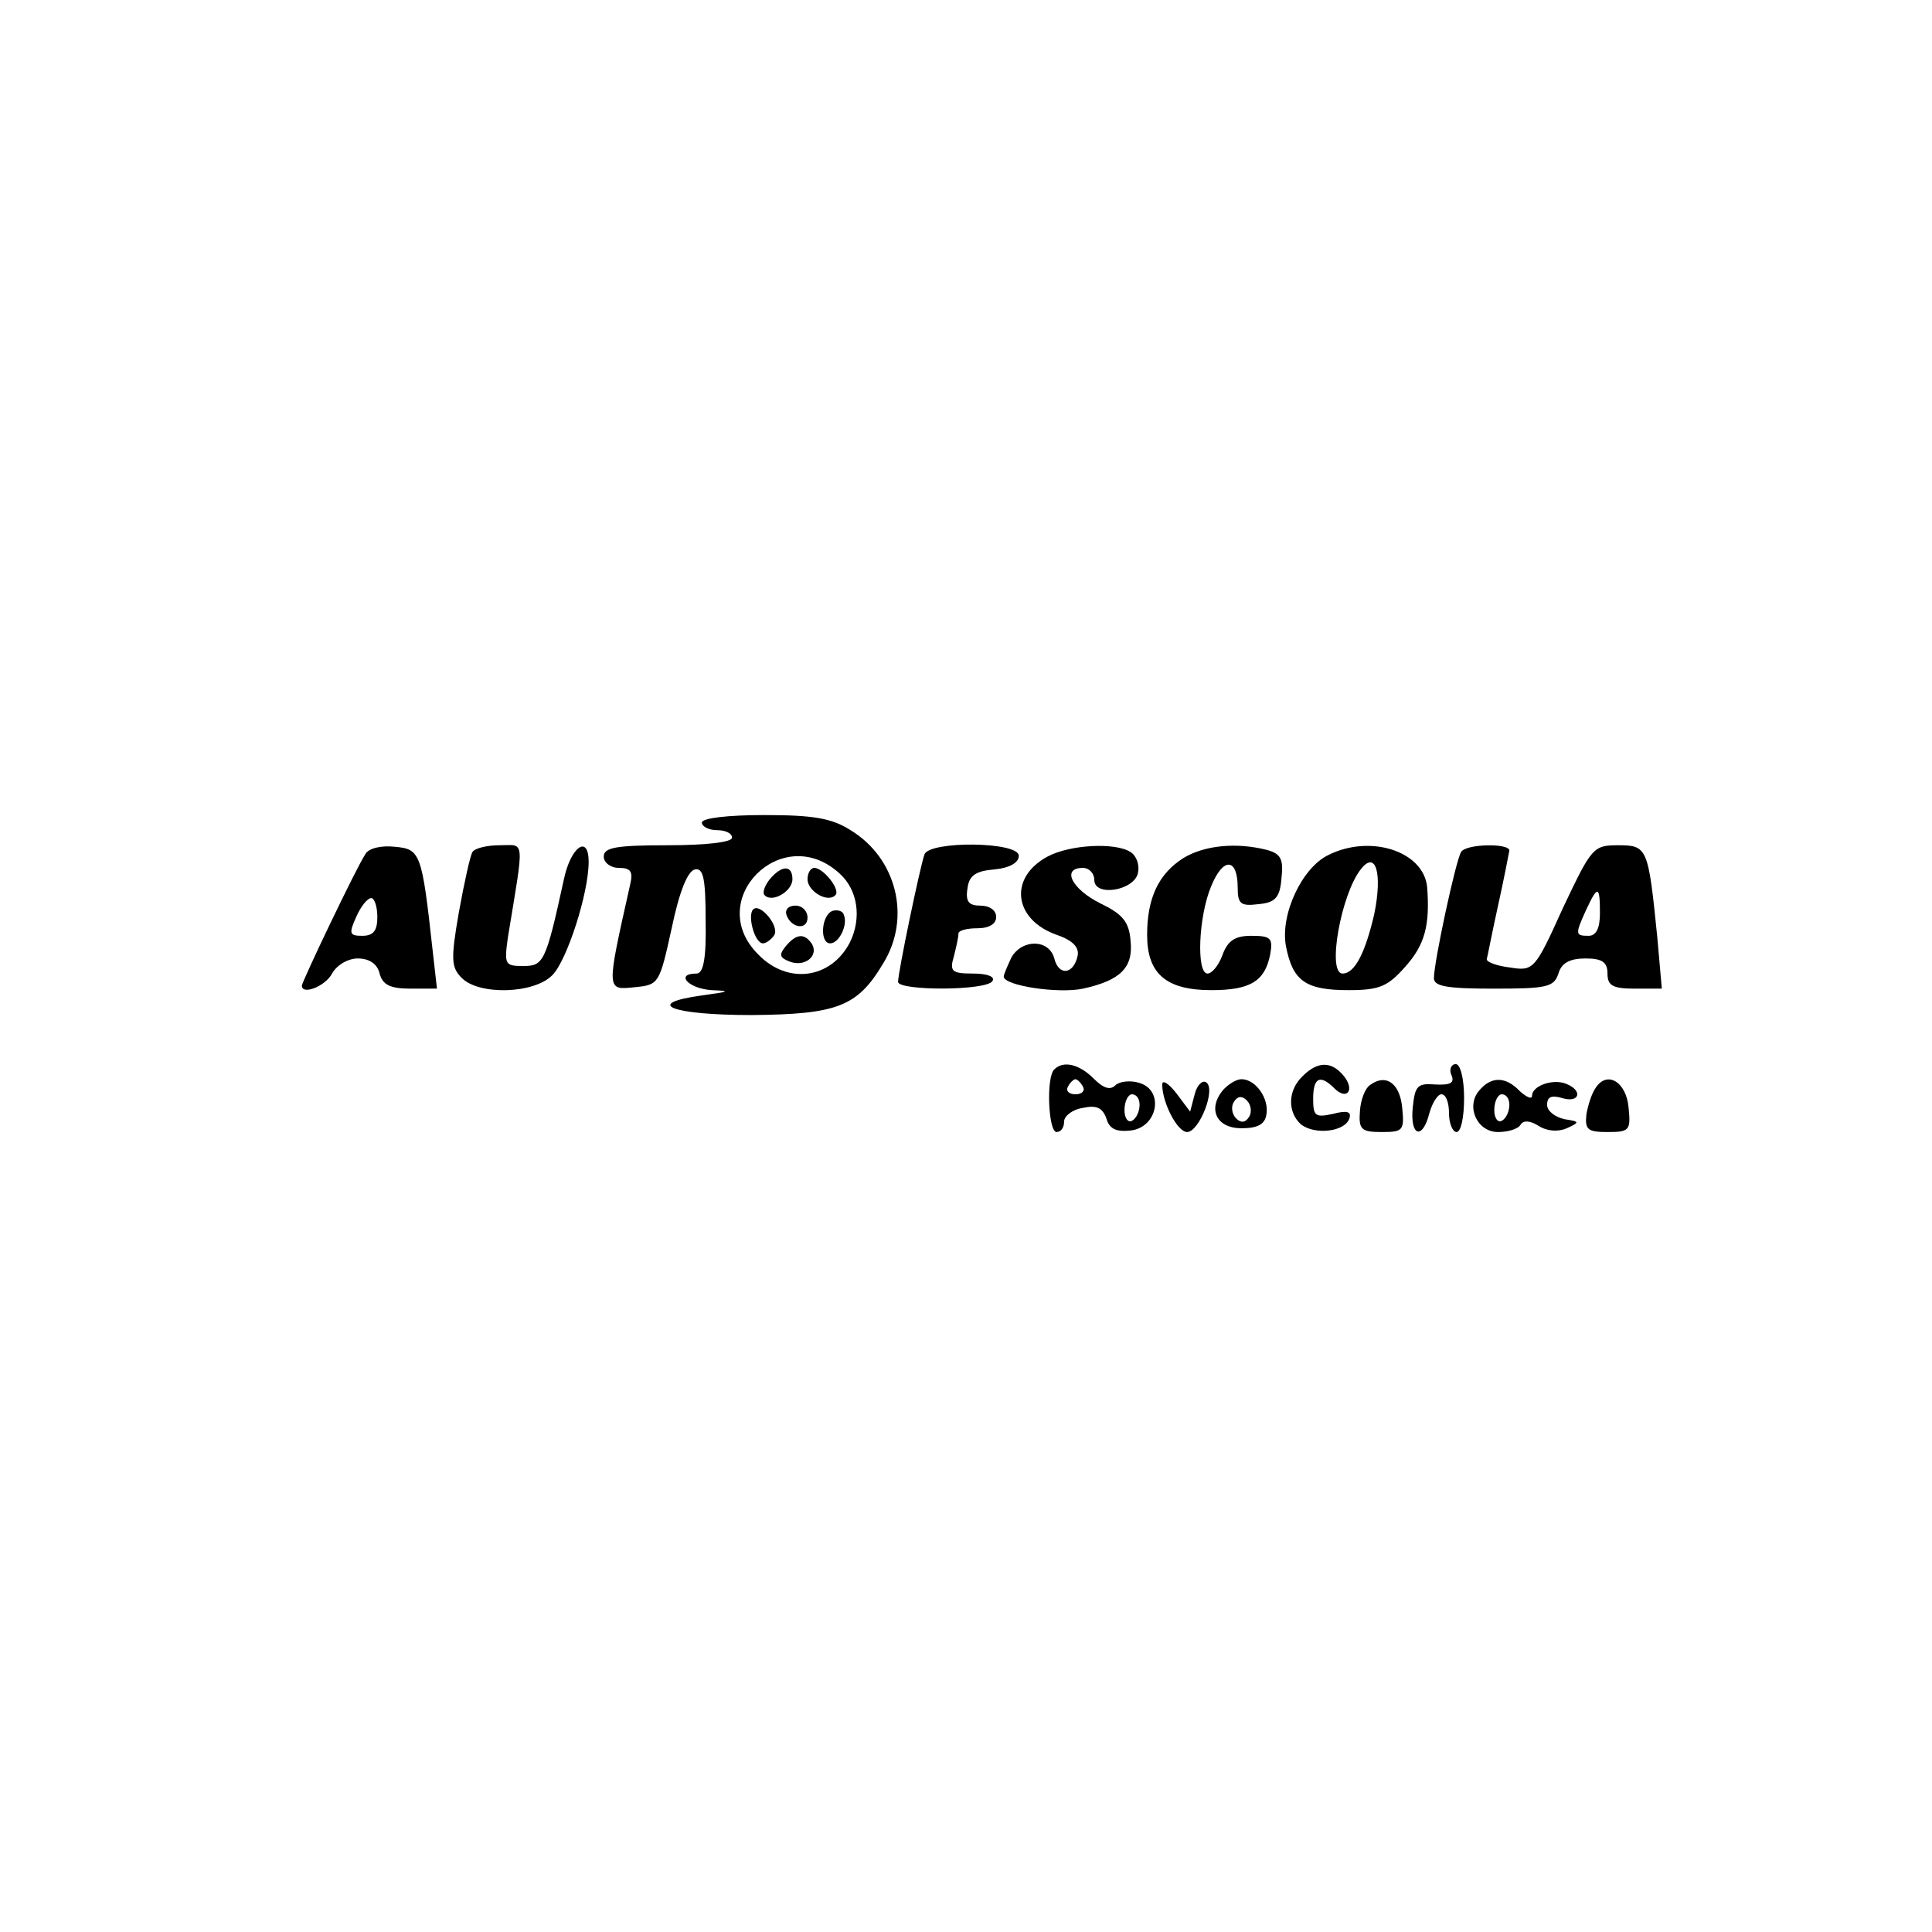
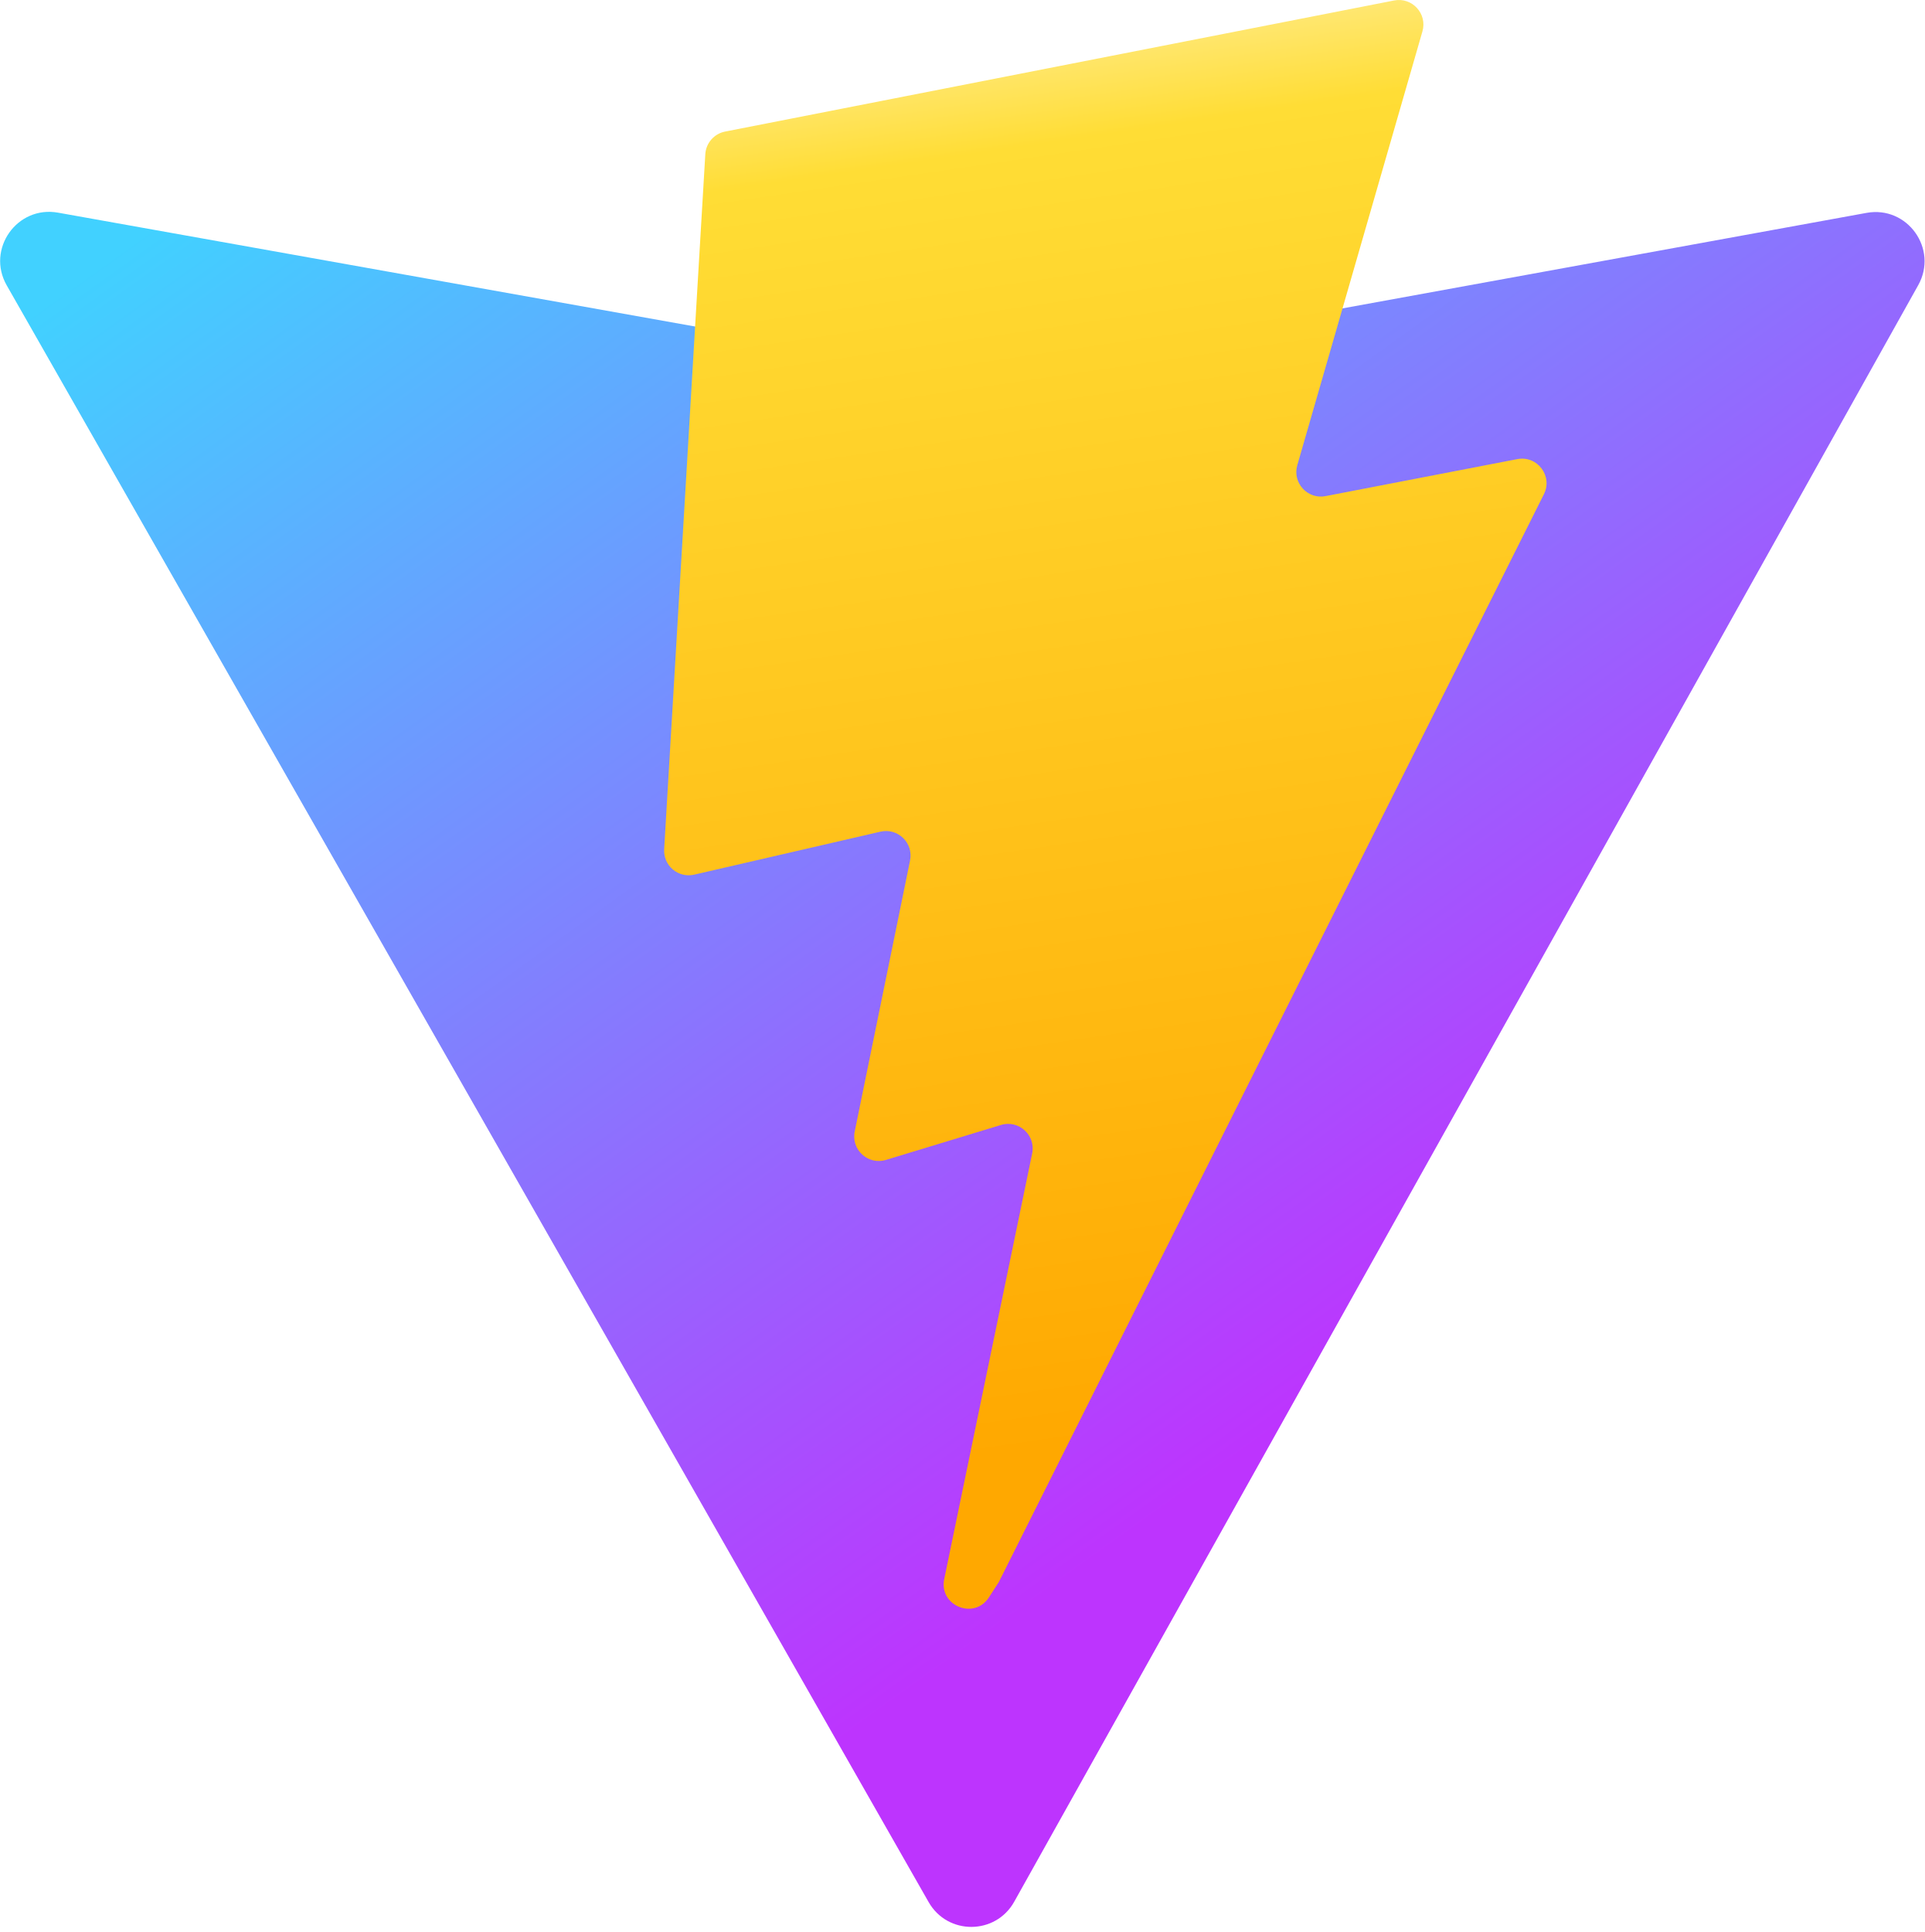
- <svg xmlns="http://www.w3.org/2000/svg" version="1.0" width="256pt" height="256pt" viewBox="0 0 256 256" preserveAspectRatio="xMidYMid meet">
-   <g transform="translate(0,256) scale(0.1,-0.1)" fill="#000000" stroke="none">
-     <path d="M930 1470 c0 -5 9 -10 20 -10 11 0 20 -4 20 -10 0 -6 -35 -10 -85 -10 -69 0 -85 -3 -85 -15 0 -8 9 -15 20 -15 16 0 19 -5 15 -22 -32 -143 -32 -140 7 -136 31 3 32 5 48 78 10 48 21 76 31 78 11 2 14 -12 14 -68 1 -50 -3 -70 -12 -70 -29 0 -11 -20 20 -22 26 -1 24 -2 -13 -7 -79 -11 -40 -26 66 -26 113 1 140 11 174 68 38 61 18 140 -43 177 -25 16 -50 20 -114 20 -49 0 -83 -4 -83 -10z m182 -67 c25 -22 30 -60 14 -92 -25 -48 -82 -56 -121 -16 -73 72 31 177 107 108z" />
-     <path d="M1020 1395 c-7 -9 -10 -18 -7 -21 10 -11 37 5 37 21 0 19 -14 19 -30 0z" />
-     <path d="M1070 1395 c0 -16 27 -32 37 -21 7 7 -16 36 -28 36 -5 0 -9 -7 -9 -15z" />
-     <path d="M998 1355 c-8 -8 2 -45 13 -45 4 0 11 5 15 11 7 12 -19 43 -28 34z" />
-     <path d="M1042 1348 c6 -18 28 -21 28 -4 0 9 -7 16 -16 16 -9 0 -14 -5 -12 -12z" />
-     <path d="M1103 1353 c-15 -6 -17 -43 -3 -43 12 0 24 25 18 38 -1 5 -9 7 -15 5z" />
-     <path d="M1041 1306 c-9 -11 -8 -15 5 -20 20 -8 39 7 30 23 -10 15 -21 14 -35 -3z" />
-     <path d="M484 1428 c-12 -18 -84 -169 -84 -174 0 -13 31 -1 40 16 6 11 21 20 34 20 15 0 26 -7 29 -20 4 -15 14 -20 41 -20 l35 0 -6 53 c-14 127 -16 132 -50 135 -18 2 -35 -2 -39 -10z m16 -83 c0 -18 -5 -25 -20 -25 -17 0 -18 3 -8 25 6 14 15 25 20 25 4 0 8 -11 8 -25z" />
-     <path d="M626 1431 c-3 -5 -11 -41 -18 -80 -11 -63 -10 -73 4 -87 23 -23 96 -21 120 4 19 19 48 108 48 150 0 37 -24 20 -33 -24 -24 -110 -27 -114 -54 -114 -24 0 -25 2 -20 38 22 134 23 122 -11 122 -17 0 -33 -4 -36 -9z" />
-     <path d="M1225 1428 c-6 -17 -35 -156 -35 -169 0 -12 117 -12 125 1 4 6 -7 10 -26 10 -28 0 -31 3 -25 23 3 12 6 25 6 30 0 4 11 7 25 7 16 0 25 6 25 15 0 9 -9 15 -21 15 -15 0 -20 5 -17 23 2 17 11 23 36 25 20 2 32 9 32 18 0 19 -118 20 -125 2z" />
-     <path d="M1388 1425 c-52 -28 -45 -84 13 -104 20 -7 29 -16 27 -27 -5 -25 -25 -28 -31 -4 -7 26 -43 26 -57 1 -5 -11 -10 -22 -10 -25 0 -12 72 -23 105 -16 50 11 67 28 63 64 -2 25 -11 35 -40 49 -38 19 -52 47 -23 47 8 0 15 -7 15 -16 0 -23 54 -14 58 10 2 10 -2 22 -10 27 -20 13 -80 10 -110 -6z" />
-     <path d="M1568 1423 c-33 -21 -48 -53 -48 -102 0 -51 25 -73 85 -73 52 0 71 12 78 47 4 22 1 25 -25 25 -21 0 -31 -6 -38 -25 -5 -14 -14 -25 -20 -25 -15 0 -12 76 5 116 16 39 35 37 35 -2 0 -22 4 -25 28 -22 22 2 28 9 30 34 3 26 -1 33 -20 38 -40 10 -82 6 -110 -11z" />
-     <path d="M1760 1427 c-35 -17 -64 -79 -56 -121 9 -46 26 -58 83 -58 41 0 52 5 75 31 26 29 33 55 29 106 -5 47 -75 70 -131 42z m61 -78 c-12 -52 -26 -79 -42 -79 -21 0 -2 105 24 138 20 26 29 -5 18 -59z" />
-     <path d="M1936 1431 c-7 -11 -36 -146 -36 -167 0 -11 17 -14 79 -14 71 0 80 2 86 20 4 14 15 20 36 20 22 0 29 -5 29 -20 0 -16 7 -20 36 -20 l36 0 -6 68 c-12 119 -13 122 -52 122 -33 0 -35 -3 -73 -83 -37 -82 -39 -84 -70 -79 -17 2 -31 7 -31 11 1 3 7 35 15 71 8 36 14 68 15 73 0 10 -58 9 -64 -2z m184 -81 c0 -20 -5 -30 -15 -30 -18 0 -18 2 -3 35 15 32 18 32 18 -5z" />
-     <path d="M1397 1143 c-11 -10 -8 -83 3 -83 6 0 10 6 10 14 0 7 11 16 25 18 18 4 26 0 31 -14 4 -14 13 -18 32 -16 36 4 45 53 12 63 -12 4 -27 2 -32 -3 -7 -7 -16 -4 -29 9 -19 19 -40 24 -52 12z m38 -23 c3 -5 -1 -10 -10 -10 -9 0 -13 5 -10 10 3 6 8 10 10 10 2 0 7 -4 10 -10z m75 -24 c0 -8 -4 -18 -10 -21 -5 -3 -10 3 -10 14 0 12 5 21 10 21 6 0 10 -6 10 -14z" />
-     <path d="M1726 1134 c-20 -19 -20 -48 -2 -64 18 -14 58 -10 64 8 3 9 -3 11 -22 6 -23 -5 -26 -3 -26 20 0 28 9 33 28 14 17 -17 28 -2 12 17 -16 19 -34 19 -54 -1z" />
-     <path d="M1923 1136 c5 -11 -1 -14 -21 -13 -24 2 -27 -2 -30 -30 -4 -39 13 -44 22 -8 4 14 11 25 16 25 6 0 10 -11 10 -25 0 -14 5 -25 10 -25 6 0 10 20 10 45 0 26 -5 45 -11 45 -6 0 -9 -7 -6 -14z" />
-     <path d="M1540 1123 c0 -24 20 -63 33 -63 16 0 39 58 25 66 -5 3 -12 -4 -15 -16 l-6 -23 -18 24 c-10 13 -19 19 -19 12z" />
-     <path d="M1620 1115 c-20 -25 -8 -50 25 -50 21 0 31 5 33 18 4 21 -14 47 -33 47 -7 0 -18 -7 -25 -15z m35 -35 c-5 -8 -11 -8 -17 -2 -6 6 -7 16 -3 22 5 8 11 8 17 2 6 -6 7 -16 3 -22z" />
-     <path d="M1815 1122 c-6 -4 -12 -19 -13 -34 -2 -25 2 -28 29 -28 28 0 30 2 27 32 -3 33 -22 46 -43 30z" />
-     <path d="M1960 1115 c-18 -21 -3 -55 25 -55 13 0 27 4 30 10 4 6 13 5 24 -2 11 -7 26 -8 37 -3 18 8 17 9 -3 12 -13 3 -23 11 -23 19 0 11 6 13 20 9 23 -7 28 10 5 19 -18 7 -45 -3 -45 -16 0 -5 -7 -2 -16 6 -19 20 -38 20 -54 1z m40 -19 c0 -8 -4 -18 -10 -21 -5 -3 -10 3 -10 14 0 12 5 21 10 21 6 0 10 -6 10 -14z" />
-     <path d="M2114 1118 c-5 -7 -10 -23 -12 -35 -2 -20 2 -23 28 -23 29 0 31 2 28 32 -3 35 -29 50 -44 26z" />
-   </g>
+ <svg xmlns="http://www.w3.org/2000/svg" aria-hidden="true" role="img" class="iconify iconify--logos" width="31.88" height="32" preserveAspectRatio="xMidYMid meet" viewBox="0 0 256 257">
+   <defs>
+     <linearGradient id="IconifyId1813088fe1fbc01fb466" x1="-.828%" x2="57.636%" y1="7.652%" y2="78.411%">
+       <stop offset="0%" stop-color="#41D1FF" />
+       <stop offset="100%" stop-color="#BD34FE" />
+     </linearGradient>
+     <linearGradient id="IconifyId1813088fe1fbc01fb467" x1="43.376%" x2="50.316%" y1="2.242%" y2="89.03%">
+       <stop offset="0%" stop-color="#FFEA83" />
+       <stop offset="8.333%" stop-color="#FFDD35" />
+       <stop offset="100%" stop-color="#FFA800" />
+     </linearGradient>
+   </defs>
+   <path fill="url(#IconifyId1813088fe1fbc01fb466)" d="M255.153 37.938L134.897 252.976c-2.483 4.44-8.862 4.466-11.382.048L.875 37.958c-2.746-4.814 1.371-10.646 6.827-9.67l120.385 21.517a6.537 6.537 0 0 0 2.322-.004l117.867-21.483c5.438-.991 9.574 4.796 6.877 9.62Z" />
+   <path fill="url(#IconifyId1813088fe1fbc01fb467)" d="M185.432.063L96.44 17.501a3.268 3.268 0 0 0-2.634 3.014l-5.474 92.456a3.268 3.268 0 0 0 3.997 3.378l24.777-5.718c2.318-.535 4.413 1.507 3.936 3.838l-7.361 36.047c-.495 2.426 1.782 4.5 4.151 3.78l15.304-4.649c2.372-.72 4.652 1.36 4.15 3.788l-11.698 56.621c-.732 3.542 3.979 5.473 5.943 2.437l1.313-2.028l72.516-144.72c1.215-2.423-.88-5.186-3.54-4.672l-25.505 4.922c-2.396.462-4.435-1.77-3.759-4.114l16.646-57.705c.677-2.35-1.37-4.583-3.769-4.113Z" />
</svg>
